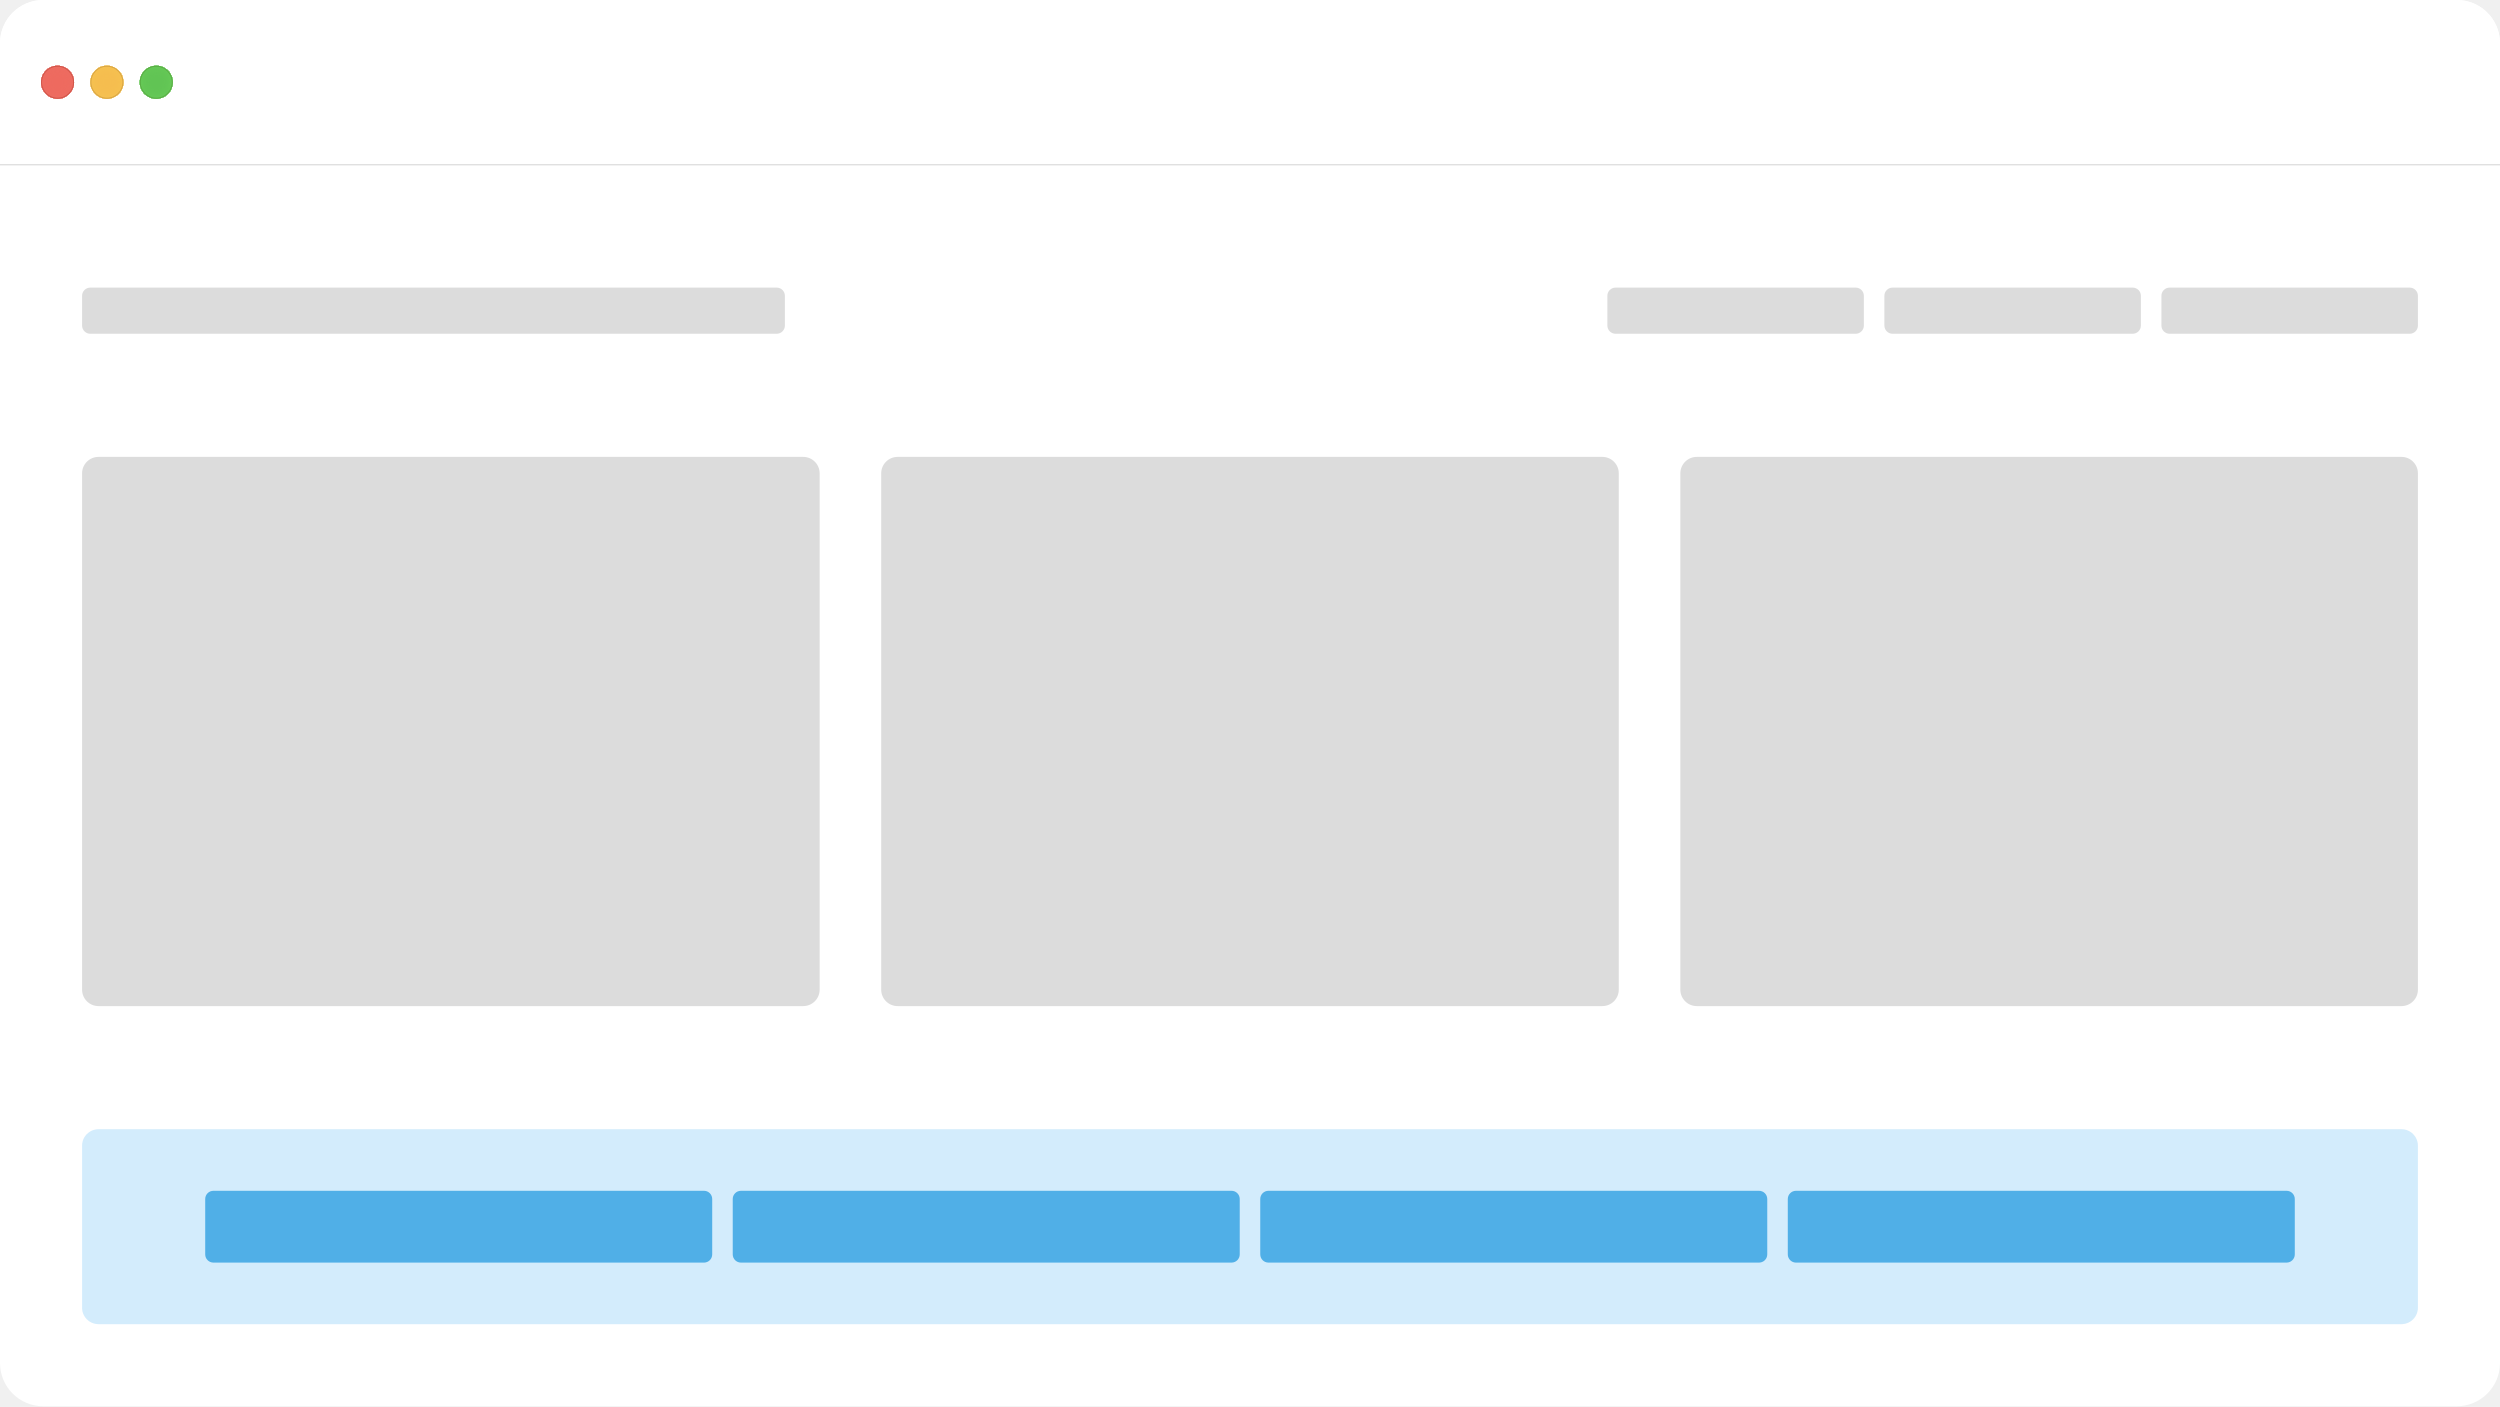
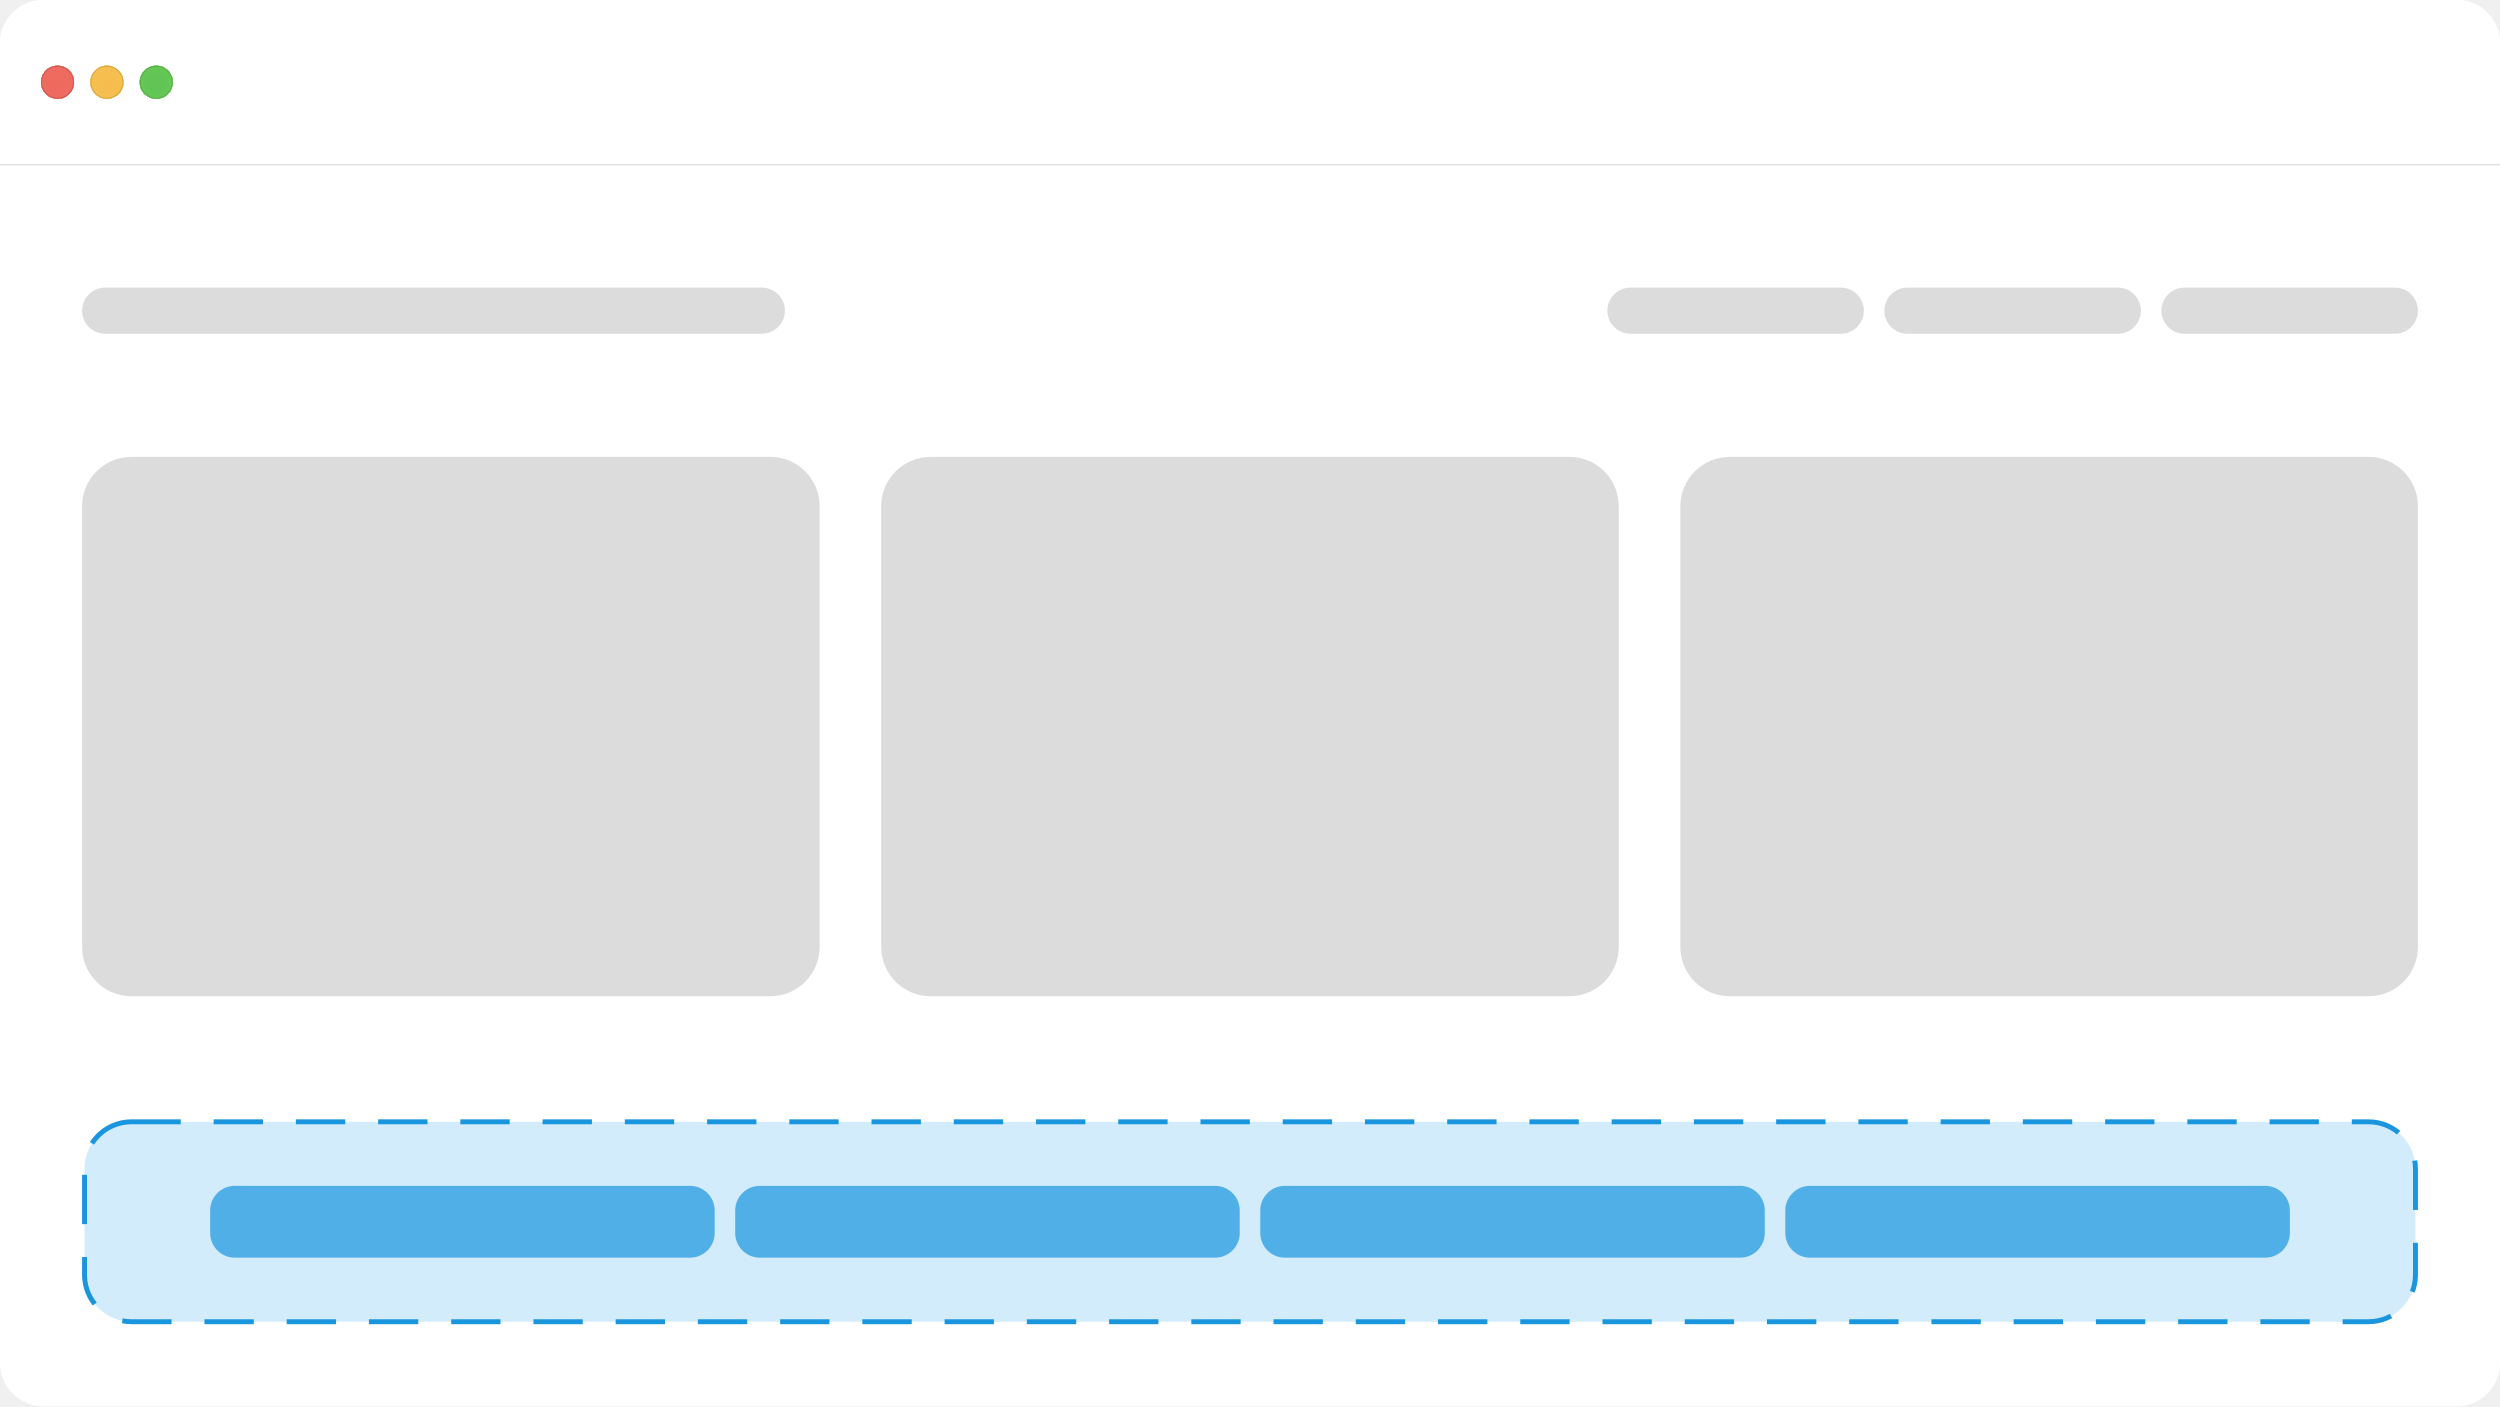
<svg xmlns="http://www.w3.org/2000/svg" width="304" height="171" viewBox="0 0 304 171" fill="none">
  <g clip-path="url(#clip0_1456_1078)">
    <rect width="304" height="171" rx="5.259" fill="white" />
    <g filter="url(#filter0_di_1456_1078)">
      <path d="M0 2.191C0 0.981 0.981 0 2.191 0H301.809C303.019 0 304 0.981 304 2.191V20H0V2.191Z" fill="white" />
      <g filter="url(#filter1_i_1456_1078)">
        <path fill-rule="evenodd" clip-rule="evenodd" d="M7 12C8.105 12 9 11.105 9 10C9 8.895 8.105 8 7 8C5.895 8 5 8.895 5 10C5 11.105 5.895 12 7 12Z" fill="#EE6A5F" />
      </g>
      <path d="M7 8.055C8.074 8.055 8.945 8.926 8.945 10C8.945 11.074 8.074 11.945 7 11.945C5.926 11.945 5.055 11.074 5.055 10C5.055 8.926 5.926 8.055 7 8.055Z" stroke="#CE5347" stroke-width="0.11" />
      <g filter="url(#filter2_i_1456_1078)">
        <path fill-rule="evenodd" clip-rule="evenodd" d="M13 12C14.105 12 15 11.105 15 10C15 8.895 14.105 8 13 8C11.895 8 11 8.895 11 10C11 11.105 11.895 12 13 12Z" fill="#F5BD4F" />
      </g>
      <path d="M13 8.055C14.074 8.055 14.945 8.926 14.945 10C14.945 11.074 14.074 11.945 13 11.945C11.926 11.945 11.055 11.074 11.055 10C11.055 8.926 11.926 8.055 13 8.055Z" stroke="#D6A243" stroke-width="0.11" />
      <g filter="url(#filter3_i_1456_1078)">
        <path fill-rule="evenodd" clip-rule="evenodd" d="M19 12C20.105 12 21 11.105 21 10C21 8.895 20.105 8 19 8C17.895 8 17 8.895 17 10C17 11.105 17.895 12 19 12Z" fill="#61C454" />
      </g>
      <path d="M19 8.055C20.074 8.055 20.945 8.926 20.945 10C20.945 11.074 20.074 11.945 19 11.945C17.926 11.945 17.055 11.074 17.055 10C17.055 8.926 17.926 8.055 19 8.055Z" stroke="#58A942" stroke-width="0.11" />
    </g>
-     <rect x="9.98" y="34.972" width="85.463" height="5.614" rx="1" fill="#DCDCDC" />
-     <rect x="195.455" y="34.972" width="31.191" height="5.614" rx="1" fill="#DCDCDC" />
-     <rect x="229.141" y="34.972" width="31.191" height="5.614" rx="1" fill="#DCDCDC" />
-     <rect x="262.828" y="34.972" width="31.191" height="5.614" rx="1" fill="#DCDCDC" />
-     <rect x="9.98" y="55.558" width="89.689" height="66.784" rx="2" fill="#DCDCDC" />
-     <rect x="107.154" y="55.558" width="89.689" height="66.784" rx="2" fill="#DCDCDC" />
-     <rect x="204.33" y="55.558" width="89.689" height="66.784" rx="2" fill="#DCDCDC" />
-     <rect x="9.98" y="137.314" width="284.038" height="23.705" rx="2" fill="#6BC0F4" fill-opacity="0.3" />
-     <rect x="24.953" y="144.8" width="61.652" height="8.733" rx="1" fill="#1996DE" fill-opacity="0.7" />
-     <rect x="89.1" y="144.8" width="61.652" height="8.733" rx="1" fill="#1996DE" fill-opacity="0.7" />
-     <rect x="153.246" y="144.8" width="61.652" height="8.733" rx="1" fill="#1996DE" fill-opacity="0.7" />
-     <rect x="217.395" y="144.8" width="61.652" height="8.733" rx="1" fill="#1996DE" fill-opacity="0.7" />
+     <rect x="9.98" y="34.972" width="85.463" height="5.614" rx="2.807" fill="#DCDCDC" />
+     <rect x="195.455" y="34.972" width="31.191" height="5.614" rx="2.807" fill="#DCDCDC" />
+     <rect x="229.141" y="34.972" width="31.191" height="5.614" rx="2.807" fill="#DCDCDC" />
+     <rect x="262.828" y="34.972" width="31.191" height="5.614" rx="2.807" fill="#DCDCDC" />
+     <rect x="9.98" y="55.558" width="89.689" height="65.584" rx="6" fill="#DCDCDC" />
+     <rect x="107.154" y="55.558" width="89.689" height="65.584" rx="6" fill="#DCDCDC" />
+     <rect x="204.33" y="55.558" width="89.689" height="65.584" rx="6" fill="#DCDCDC" />
+     <rect x="10.28" y="136.414" width="283.438" height="24.305" rx="5.7" fill="#6BC0F4" fill-opacity="0.3" />
+     <rect x="10.28" y="136.414" width="283.438" height="24.305" rx="5.7" stroke="#1996DE" stroke-width="0.6" stroke-dasharray="6 4" />
+     <rect x="25.553" y="144.199" width="61.352" height="8.733" rx="3" fill="#1996DE" fill-opacity="0.7" />
+     <rect x="89.4" y="144.199" width="61.352" height="8.733" rx="3" fill="#1996DE" fill-opacity="0.7" />
+     <rect x="153.246" y="144.199" width="61.352" height="8.733" rx="3" fill="#1996DE" fill-opacity="0.7" />
+     <rect x="217.094" y="144.199" width="61.352" height="8.733" rx="3" fill="#1996DE" fill-opacity="0.7" />
  </g>
  <defs>
    <filter id="filter0_di_1456_1078" x="0" y="0" width="304" height="20.11" filterUnits="userSpaceOnUse" color-interpolation-filters="sRGB">
      <feFlood flood-opacity="0" result="BackgroundImageFix" />
      <feColorMatrix in="SourceAlpha" type="matrix" values="0 0 0 0 0 0 0 0 0 0 0 0 0 0 0 0 0 0 127 0" result="hardAlpha" />
      <feOffset dy="0.11" />
      <feColorMatrix type="matrix" values="0 0 0 0 0 0 0 0 0 0 0 0 0 0 0 0 0 0 0.15 0" />
      <feBlend mode="normal" in2="BackgroundImageFix" result="effect1_dropShadow_1456_1078" />
      <feBlend mode="normal" in="SourceGraphic" in2="effect1_dropShadow_1456_1078" result="shape" />
      <feColorMatrix in="SourceAlpha" type="matrix" values="0 0 0 0 0 0 0 0 0 0 0 0 0 0 0 0 0 0 127 0" result="hardAlpha" />
      <feOffset dy="-0.11" />
      <feComposite in2="hardAlpha" operator="arithmetic" k2="-1" k3="1" />
      <feColorMatrix type="matrix" values="0 0 0 0 0 0 0 0 0 0 0 0 0 0 0 0 0 0 0.05 0" />
      <feBlend mode="normal" in2="shape" result="effect2_innerShadow_1456_1078" />
    </filter>
    <filter id="filter1_i_1456_1078" x="5" y="8" width="4" height="4" filterUnits="userSpaceOnUse" color-interpolation-filters="sRGB">
      <feFlood flood-opacity="0" result="BackgroundImageFix" />
      <feBlend mode="normal" in="SourceGraphic" in2="BackgroundImageFix" result="shape" />
      <feColorMatrix in="SourceAlpha" type="matrix" values="0 0 0 0 0 0 0 0 0 0 0 0 0 0 0 0 0 0 127 0" result="hardAlpha" />
      <feOffset />
      <feGaussianBlur stdDeviation="0.657" />
      <feComposite in2="hardAlpha" operator="arithmetic" k2="-1" k3="1" />
      <feColorMatrix type="matrix" values="0 0 0 0 0.925 0 0 0 0 0.427 0 0 0 0 0.384 0 0 0 1 0" />
      <feBlend mode="normal" in2="shape" result="effect1_innerShadow_1456_1078" />
    </filter>
    <filter id="filter2_i_1456_1078" x="11" y="8" width="4" height="4" filterUnits="userSpaceOnUse" color-interpolation-filters="sRGB">
      <feFlood flood-opacity="0" result="BackgroundImageFix" />
      <feBlend mode="normal" in="SourceGraphic" in2="BackgroundImageFix" result="shape" />
      <feColorMatrix in="SourceAlpha" type="matrix" values="0 0 0 0 0 0 0 0 0 0 0 0 0 0 0 0 0 0 127 0" result="hardAlpha" />
      <feOffset />
      <feGaussianBlur stdDeviation="0.657" />
      <feComposite in2="hardAlpha" operator="arithmetic" k2="-1" k3="1" />
      <feColorMatrix type="matrix" values="0 0 0 0 0.961 0 0 0 0 0.769 0 0 0 0 0.318 0 0 0 1 0" />
      <feBlend mode="normal" in2="shape" result="effect1_innerShadow_1456_1078" />
    </filter>
    <filter id="filter3_i_1456_1078" x="17" y="8" width="4" height="4" filterUnits="userSpaceOnUse" color-interpolation-filters="sRGB">
      <feFlood flood-opacity="0" result="BackgroundImageFix" />
      <feBlend mode="normal" in="SourceGraphic" in2="BackgroundImageFix" result="shape" />
      <feColorMatrix in="SourceAlpha" type="matrix" values="0 0 0 0 0 0 0 0 0 0 0 0 0 0 0 0 0 0 127 0" result="hardAlpha" />
      <feOffset />
      <feGaussianBlur stdDeviation="0.657" />
      <feComposite in2="hardAlpha" operator="arithmetic" k2="-1" k3="1" />
      <feColorMatrix type="matrix" values="0 0 0 0 0.408 0 0 0 0 0.8 0 0 0 0 0.345 0 0 0 1 0" />
      <feBlend mode="normal" in2="shape" result="effect1_innerShadow_1456_1078" />
    </filter>
    <clipPath id="clip0_1456_1078">
      <rect width="304" height="171" rx="5.259" fill="white" />
    </clipPath>
  </defs>
</svg>
